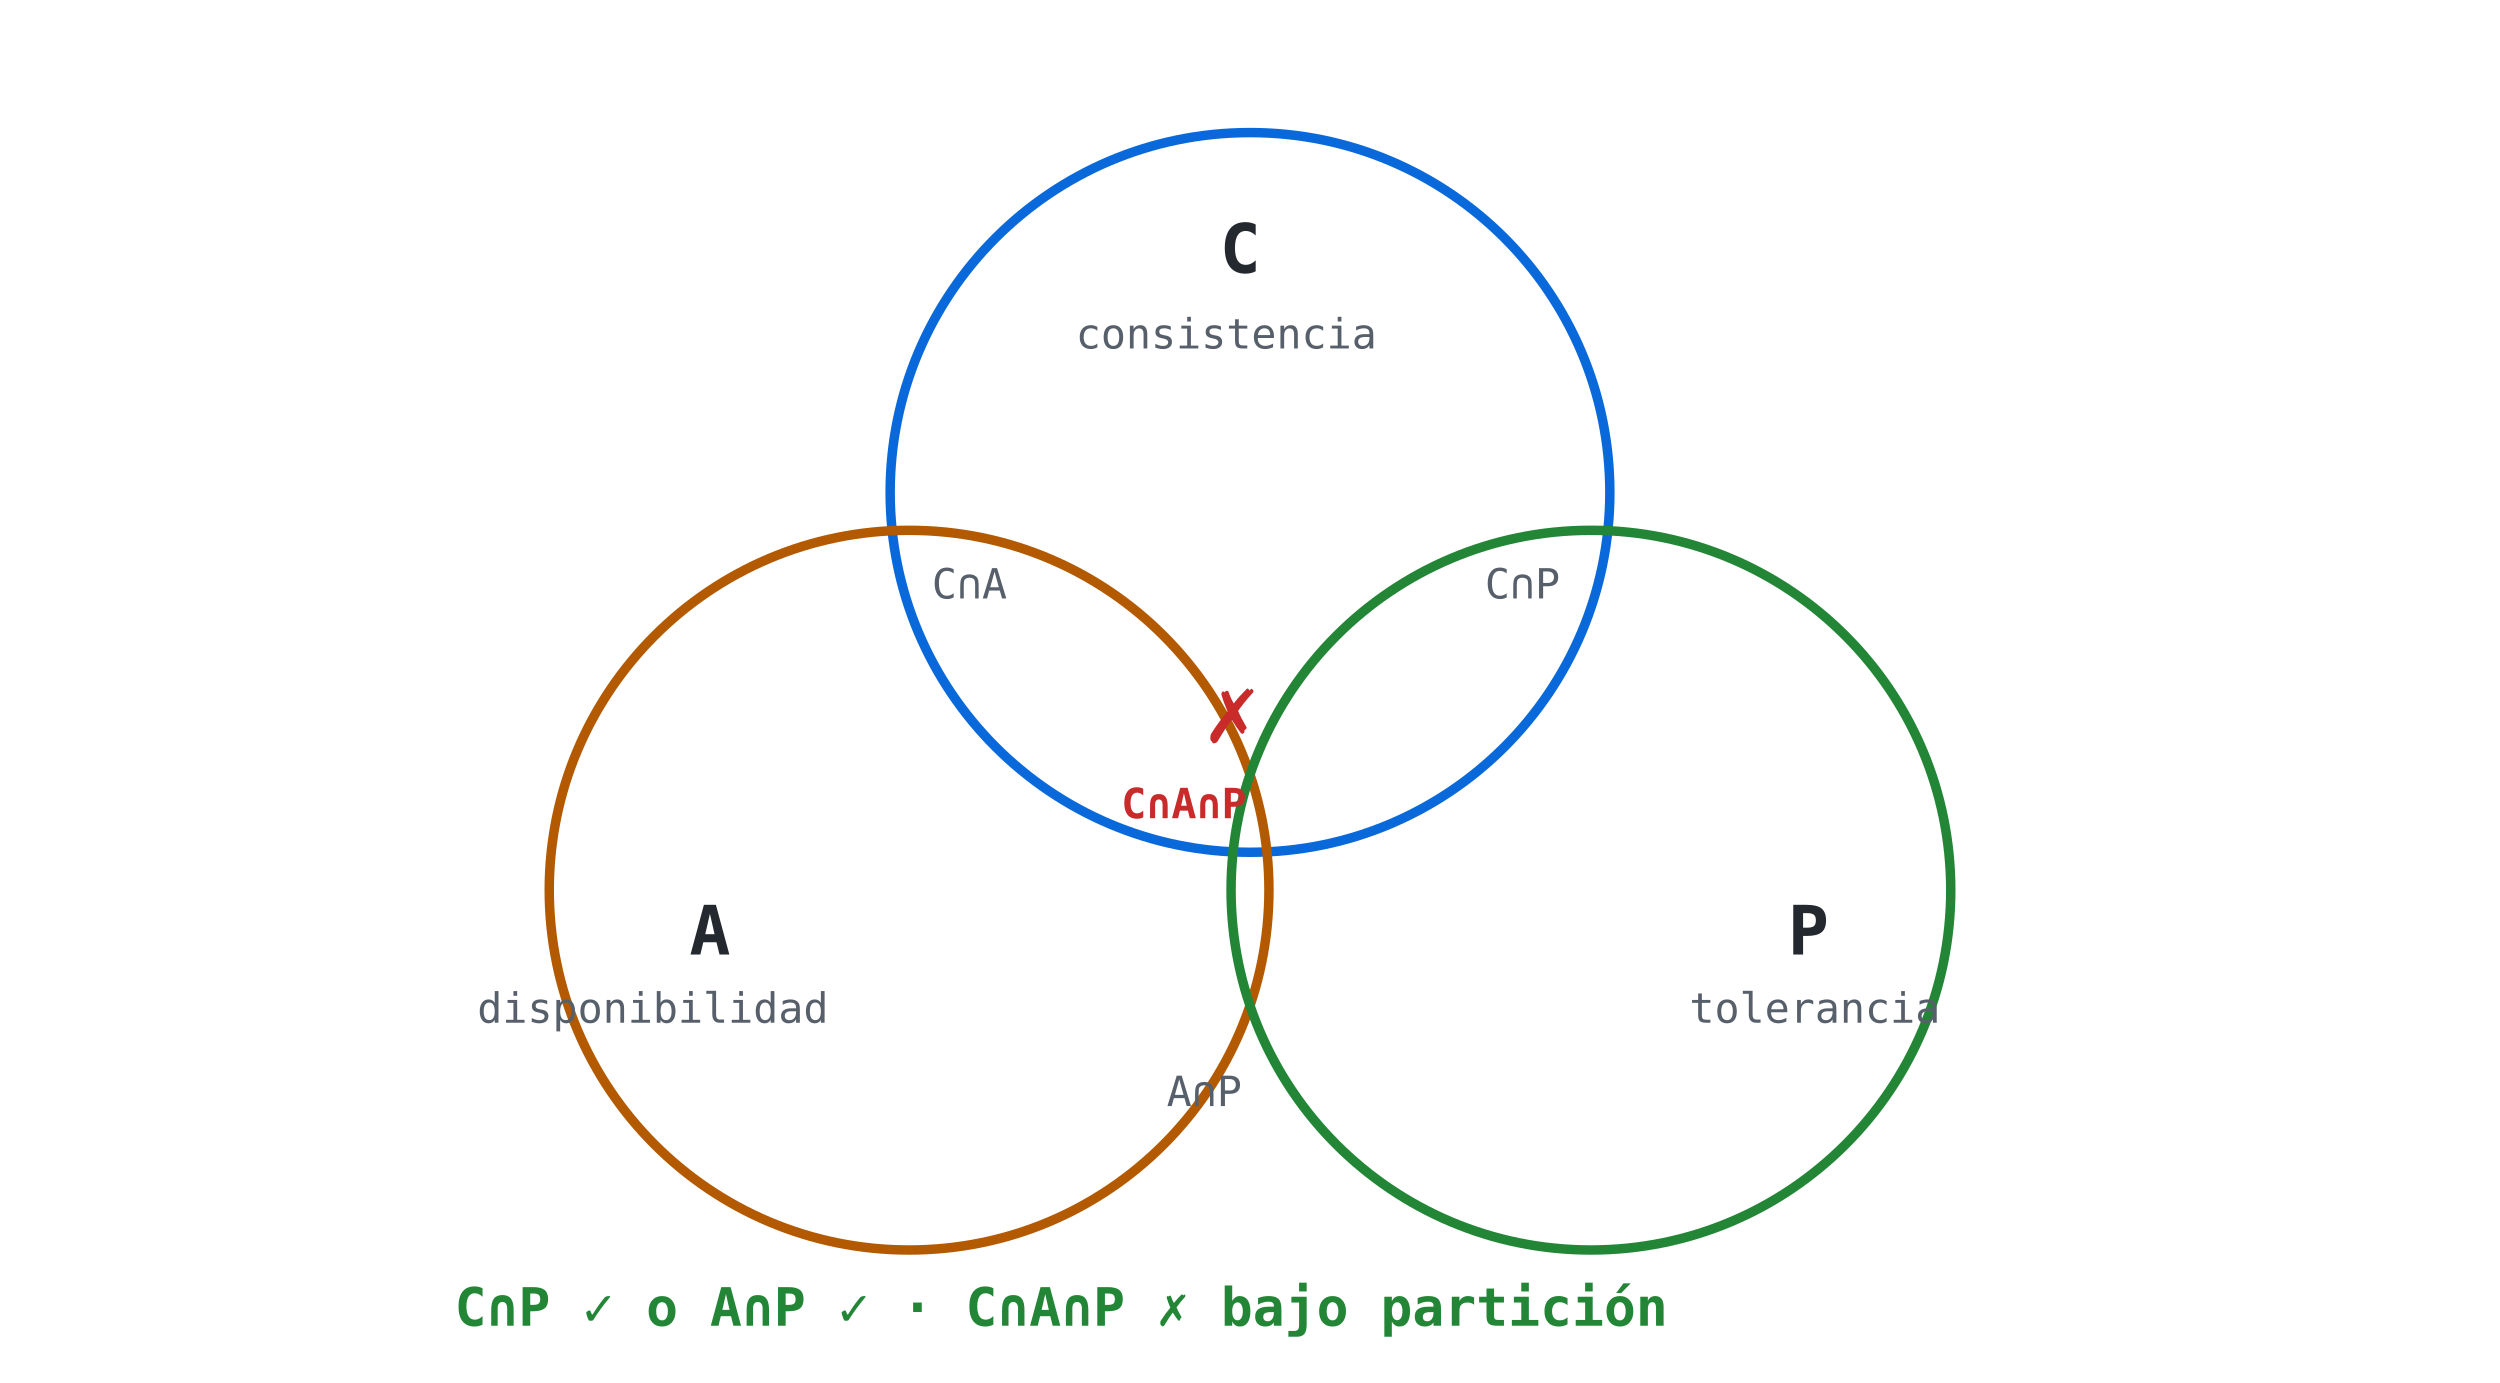
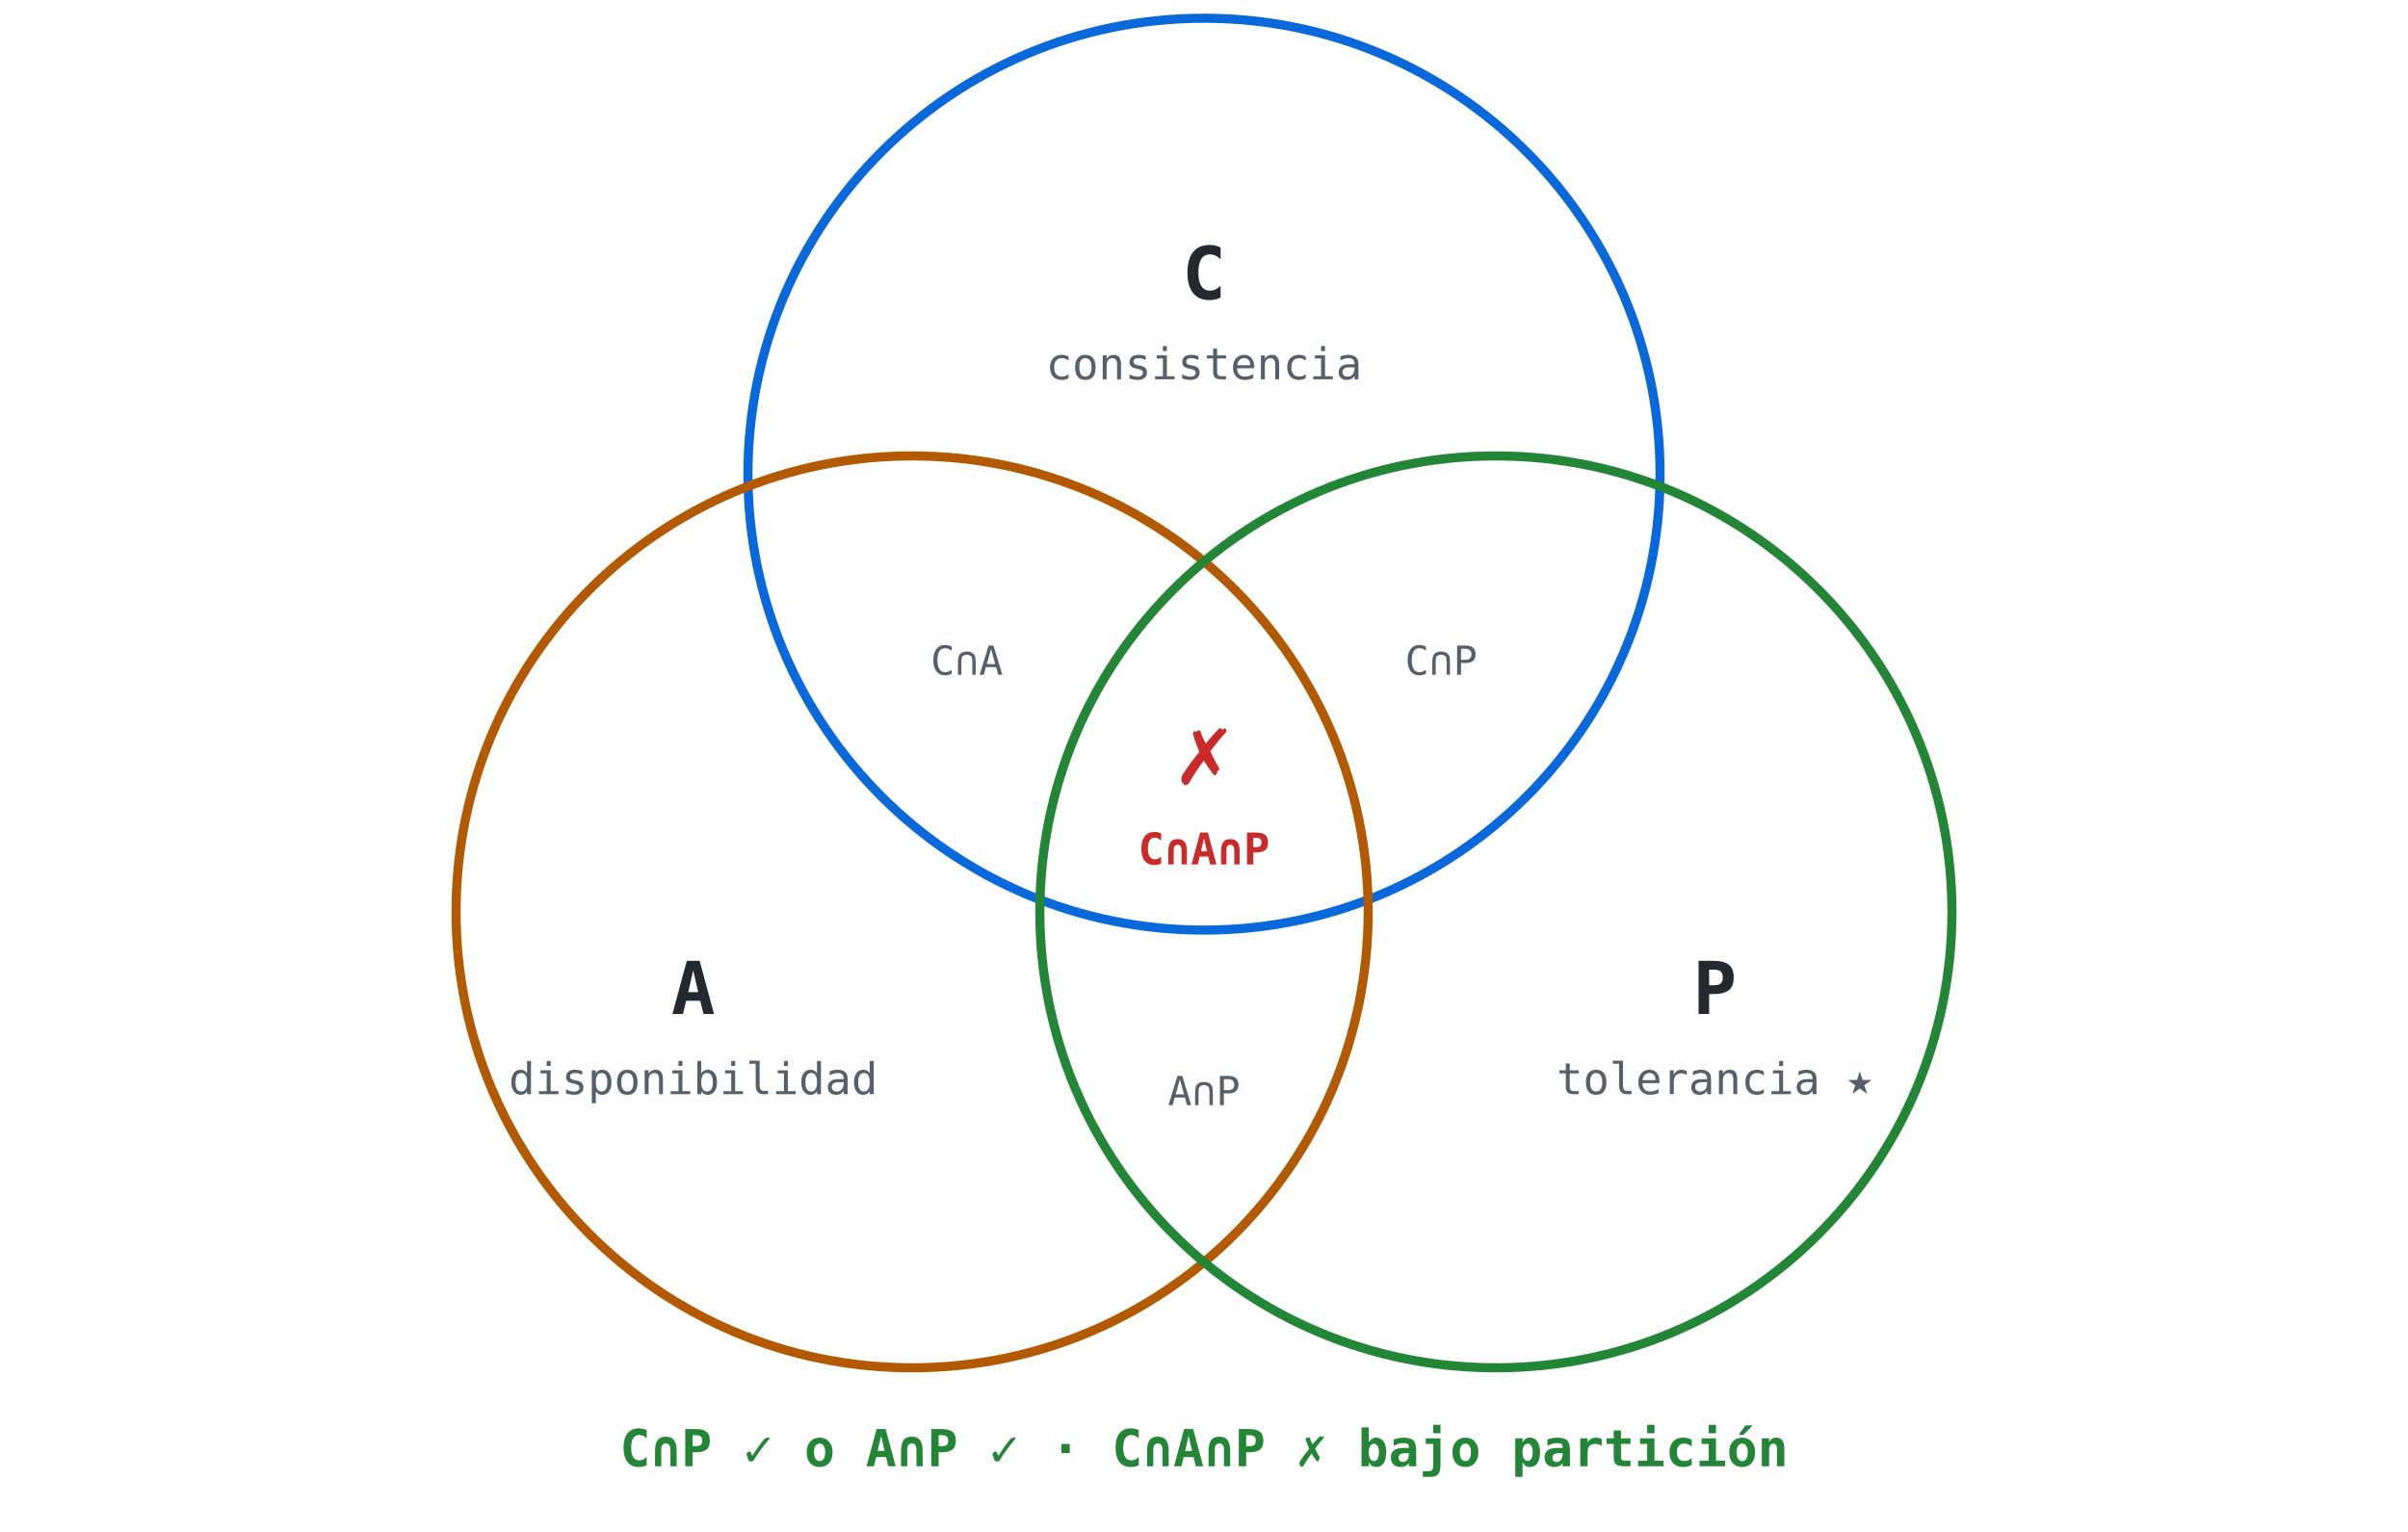
- <svg xmlns="http://www.w3.org/2000/svg" viewBox="0 0 660 365" role="img" aria-label="Diagrama: Venn C, A, P con C∩A∩P imposible bajo partición">
+ <svg xmlns="http://www.w3.org/2000/svg" viewBox="0 -10 660 420" role="img" aria-label="Diagrama: Venn C, A, P con C∩A∩P imposible bajo partición">
  <style>
-     text{font-family:'JetBrains Mono',ui-monospace,SFMono-Regular,Menlo,monospace;fill:#24292f}
+     text{font-family:'JetBrains Mono',ui-monospace,SFMono-Regular,Menlo,monospace;fill:#24292f;text-anchor:middle}
    .c{fill:none;stroke:#0969da;stroke-width:2.5}
    .a{fill:none;stroke:#b35900;stroke-width:2.5}
    .p{fill:none;stroke:#238636;stroke-width:2.5}
    .lbl{fill:#57606a}
    .goodtext{fill:#238636;font-weight:bold}
    .badtext{fill:#c92a2a;font-weight:bold}
    @media (prefers-color-scheme: dark){
      text{fill:#e6edf3}
      .c{stroke:#58a6ff}
      .a{stroke:#d29922}
      .p{stroke:#3fb950}
      .lbl{fill:#8b949e}
      .goodtext{fill:#3fb950}
      .badtext{fill:#ff6b6b}
    }
  </style>
-   <circle cx="330" cy="130" r="95" class="c" />
-   <circle cx="240" cy="235" r="95" class="a" />
-   <circle cx="420" cy="235" r="95" class="p" />
-   <text x="322" y="72" font-size="18" font-weight="bold">C</text>
-   <text x="284" y="92" font-size="11" class="lbl">consistencia</text>
-   <text x="182" y="252" font-size="18" font-weight="bold">A</text>
-   <text x="126" y="270" font-size="11" class="lbl">disponibilidad</text>
-   <text x="472" y="252" font-size="18" font-weight="bold">P</text>
-   <text x="446" y="270" font-size="11" class="lbl">tolerancia</text>
-   <text x="246" y="158" font-size="11" class="lbl">C∩A</text>
-   <text x="392" y="158" font-size="11" class="lbl">C∩P</text>
-   <text x="308" y="292" font-size="11" class="lbl">A∩P</text>
-   <text x="318" y="196" font-size="24" class="badtext">✗</text>
-   <text x="296" y="216" font-size="11" class="badtext">C∩A∩P</text>
-   <text x="120" y="350" font-size="14" class="goodtext">C∩P ✓ o A∩P ✓ · C∩A∩P ✗ bajo partición</text>
+   <circle cx="330" cy="120" r="125" class="c" />
+   <circle cx="250" cy="240" r="125" class="a" />
+   <circle cx="410" cy="240" r="125" class="p" />
+   <text x="330" y="72" font-size="20" font-weight="bold">C</text>
+   <text x="330" y="94" font-size="12" class="lbl">consistencia</text>
+   <text x="190" y="268" font-size="20" font-weight="bold">A</text>
+   <text x="190" y="290" font-size="12" class="lbl">disponibilidad</text>
+   <text x="470" y="268" font-size="20" font-weight="bold">P</text>
+   <text x="470" y="290" font-size="12" class="lbl">tolerancia ★</text>
+   <text x="265" y="175" font-size="11" class="lbl">C∩A</text>
+   <text x="395" y="175" font-size="11" class="lbl">C∩P</text>
+   <text x="330" y="293" font-size="11" class="lbl">A∩P</text>
+   <text x="330" y="205" font-size="26" class="badtext">✗</text>
+   <text x="330" y="227" font-size="12" class="badtext">C∩A∩P</text>
+   <text x="330" y="392" font-size="14" class="goodtext">C∩P ✓ o A∩P ✓ · C∩A∩P ✗ bajo partición</text>
</svg>
